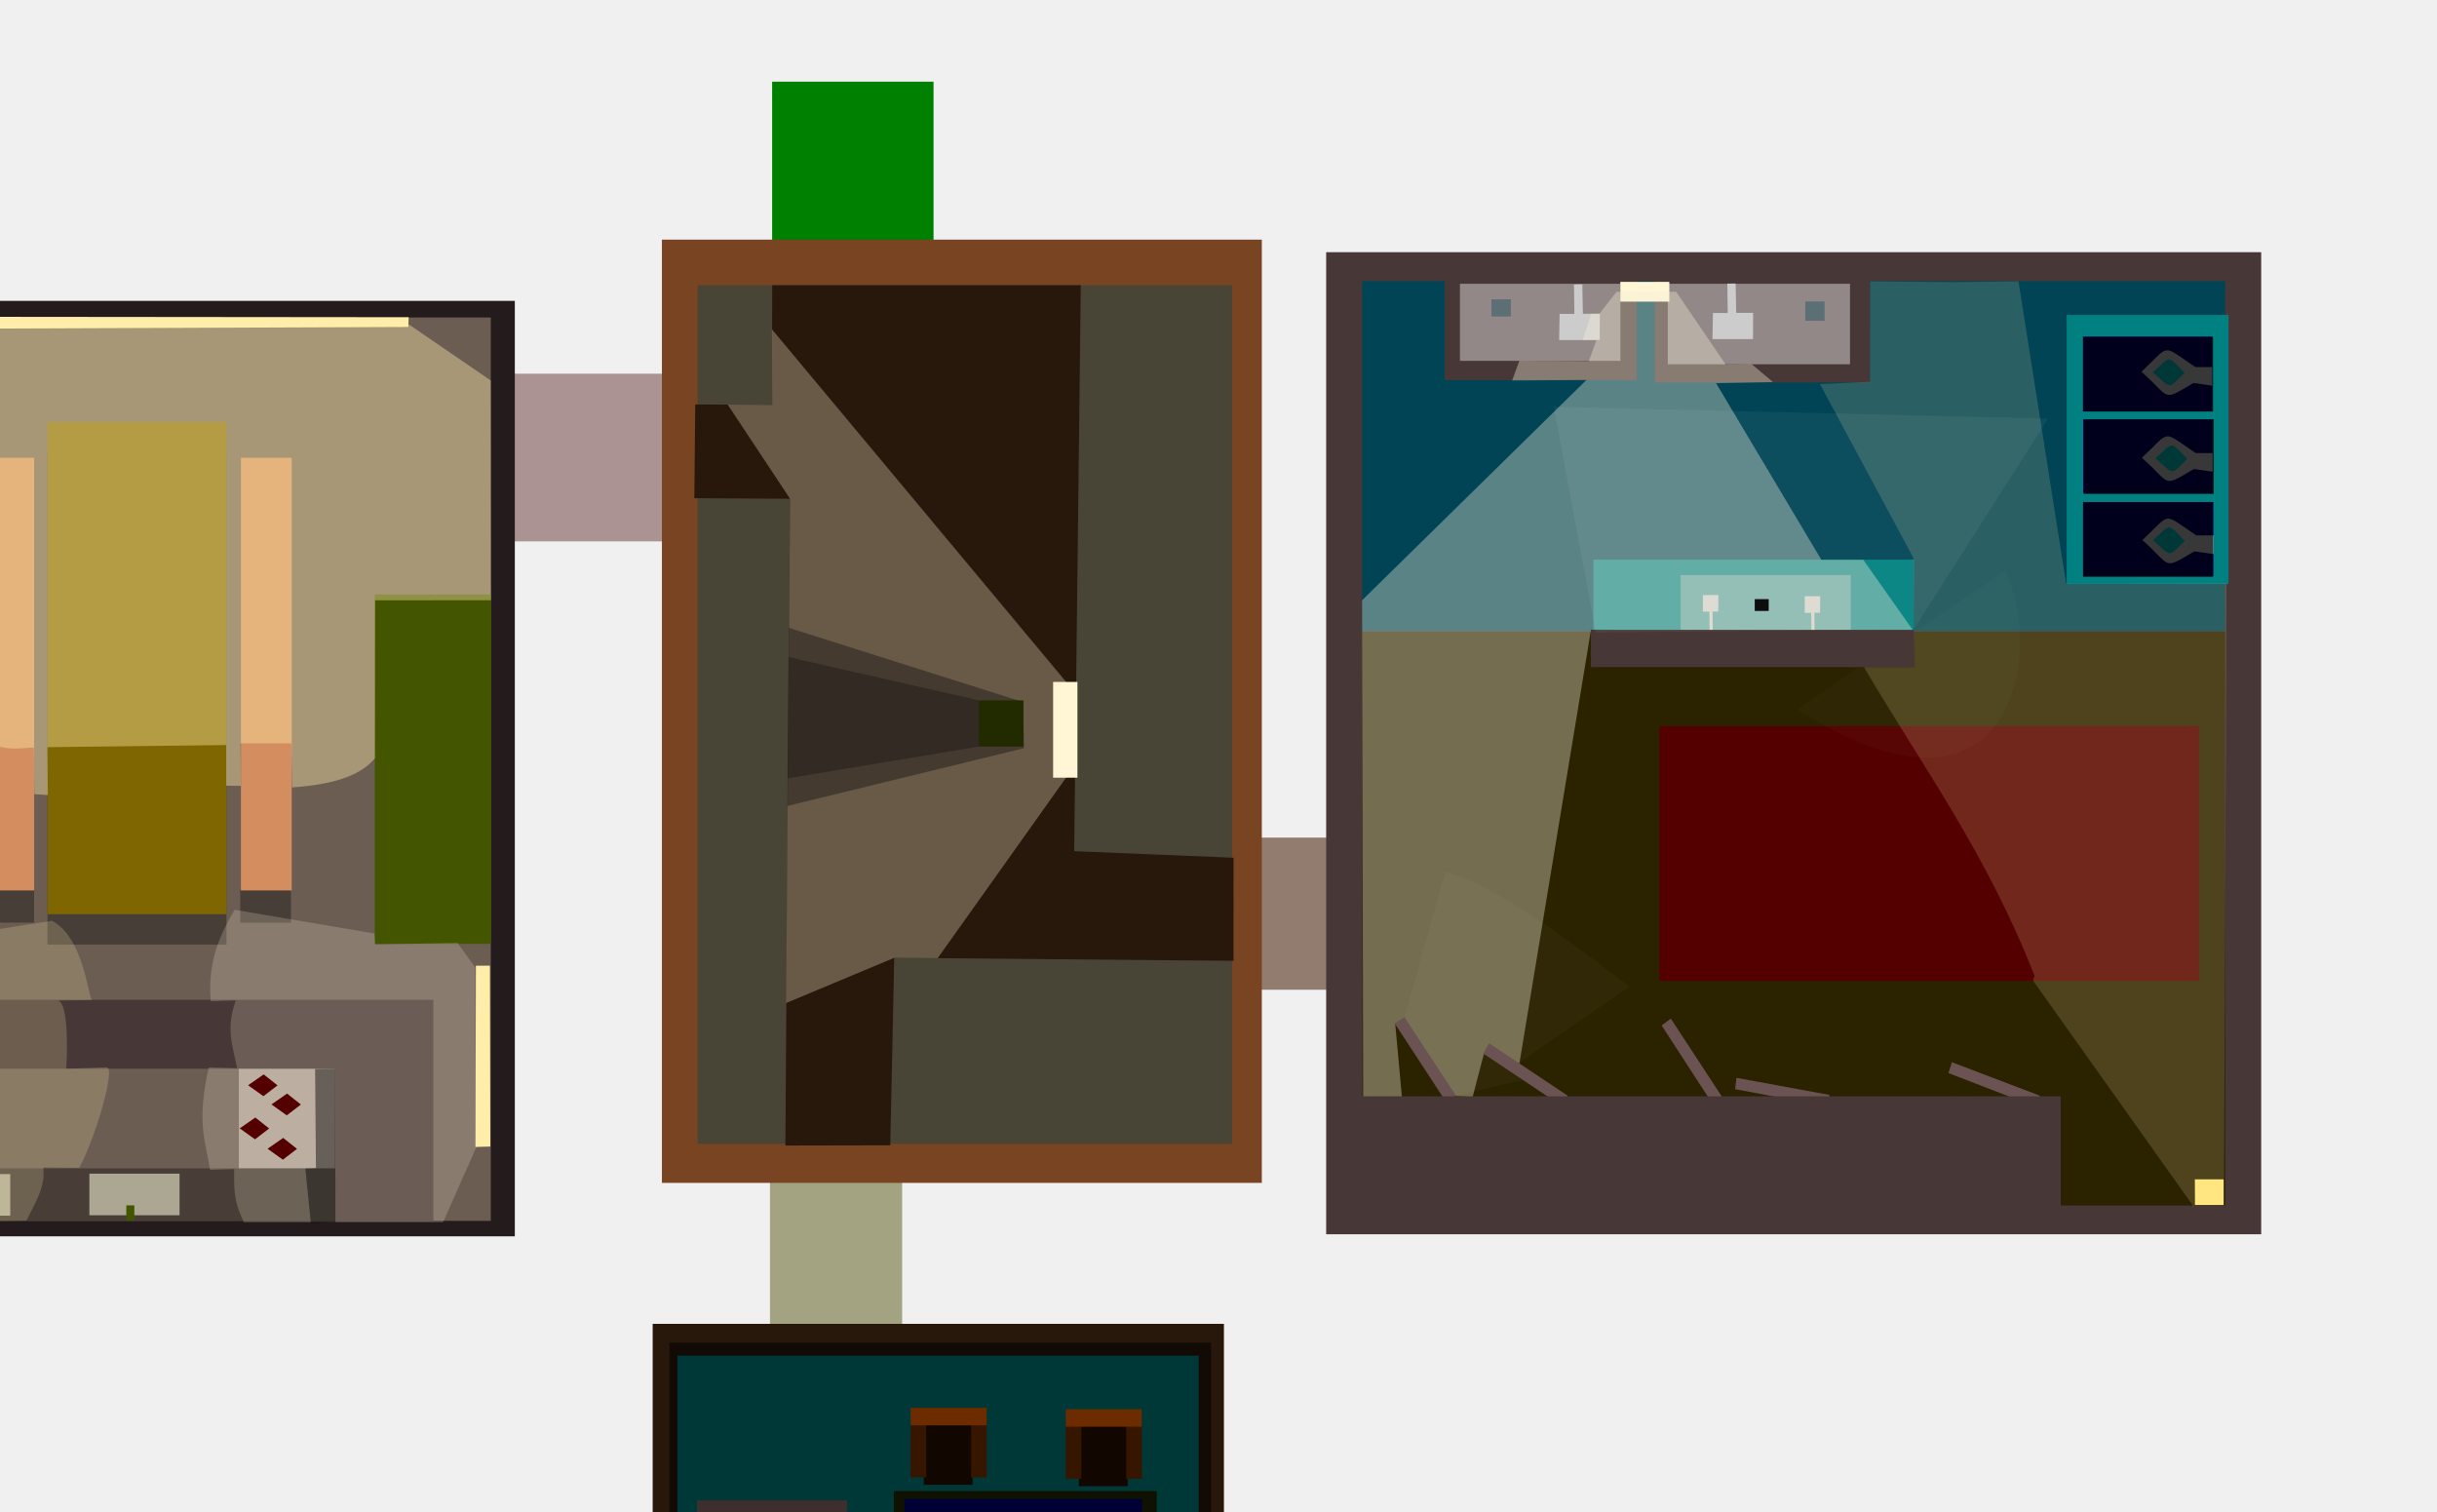
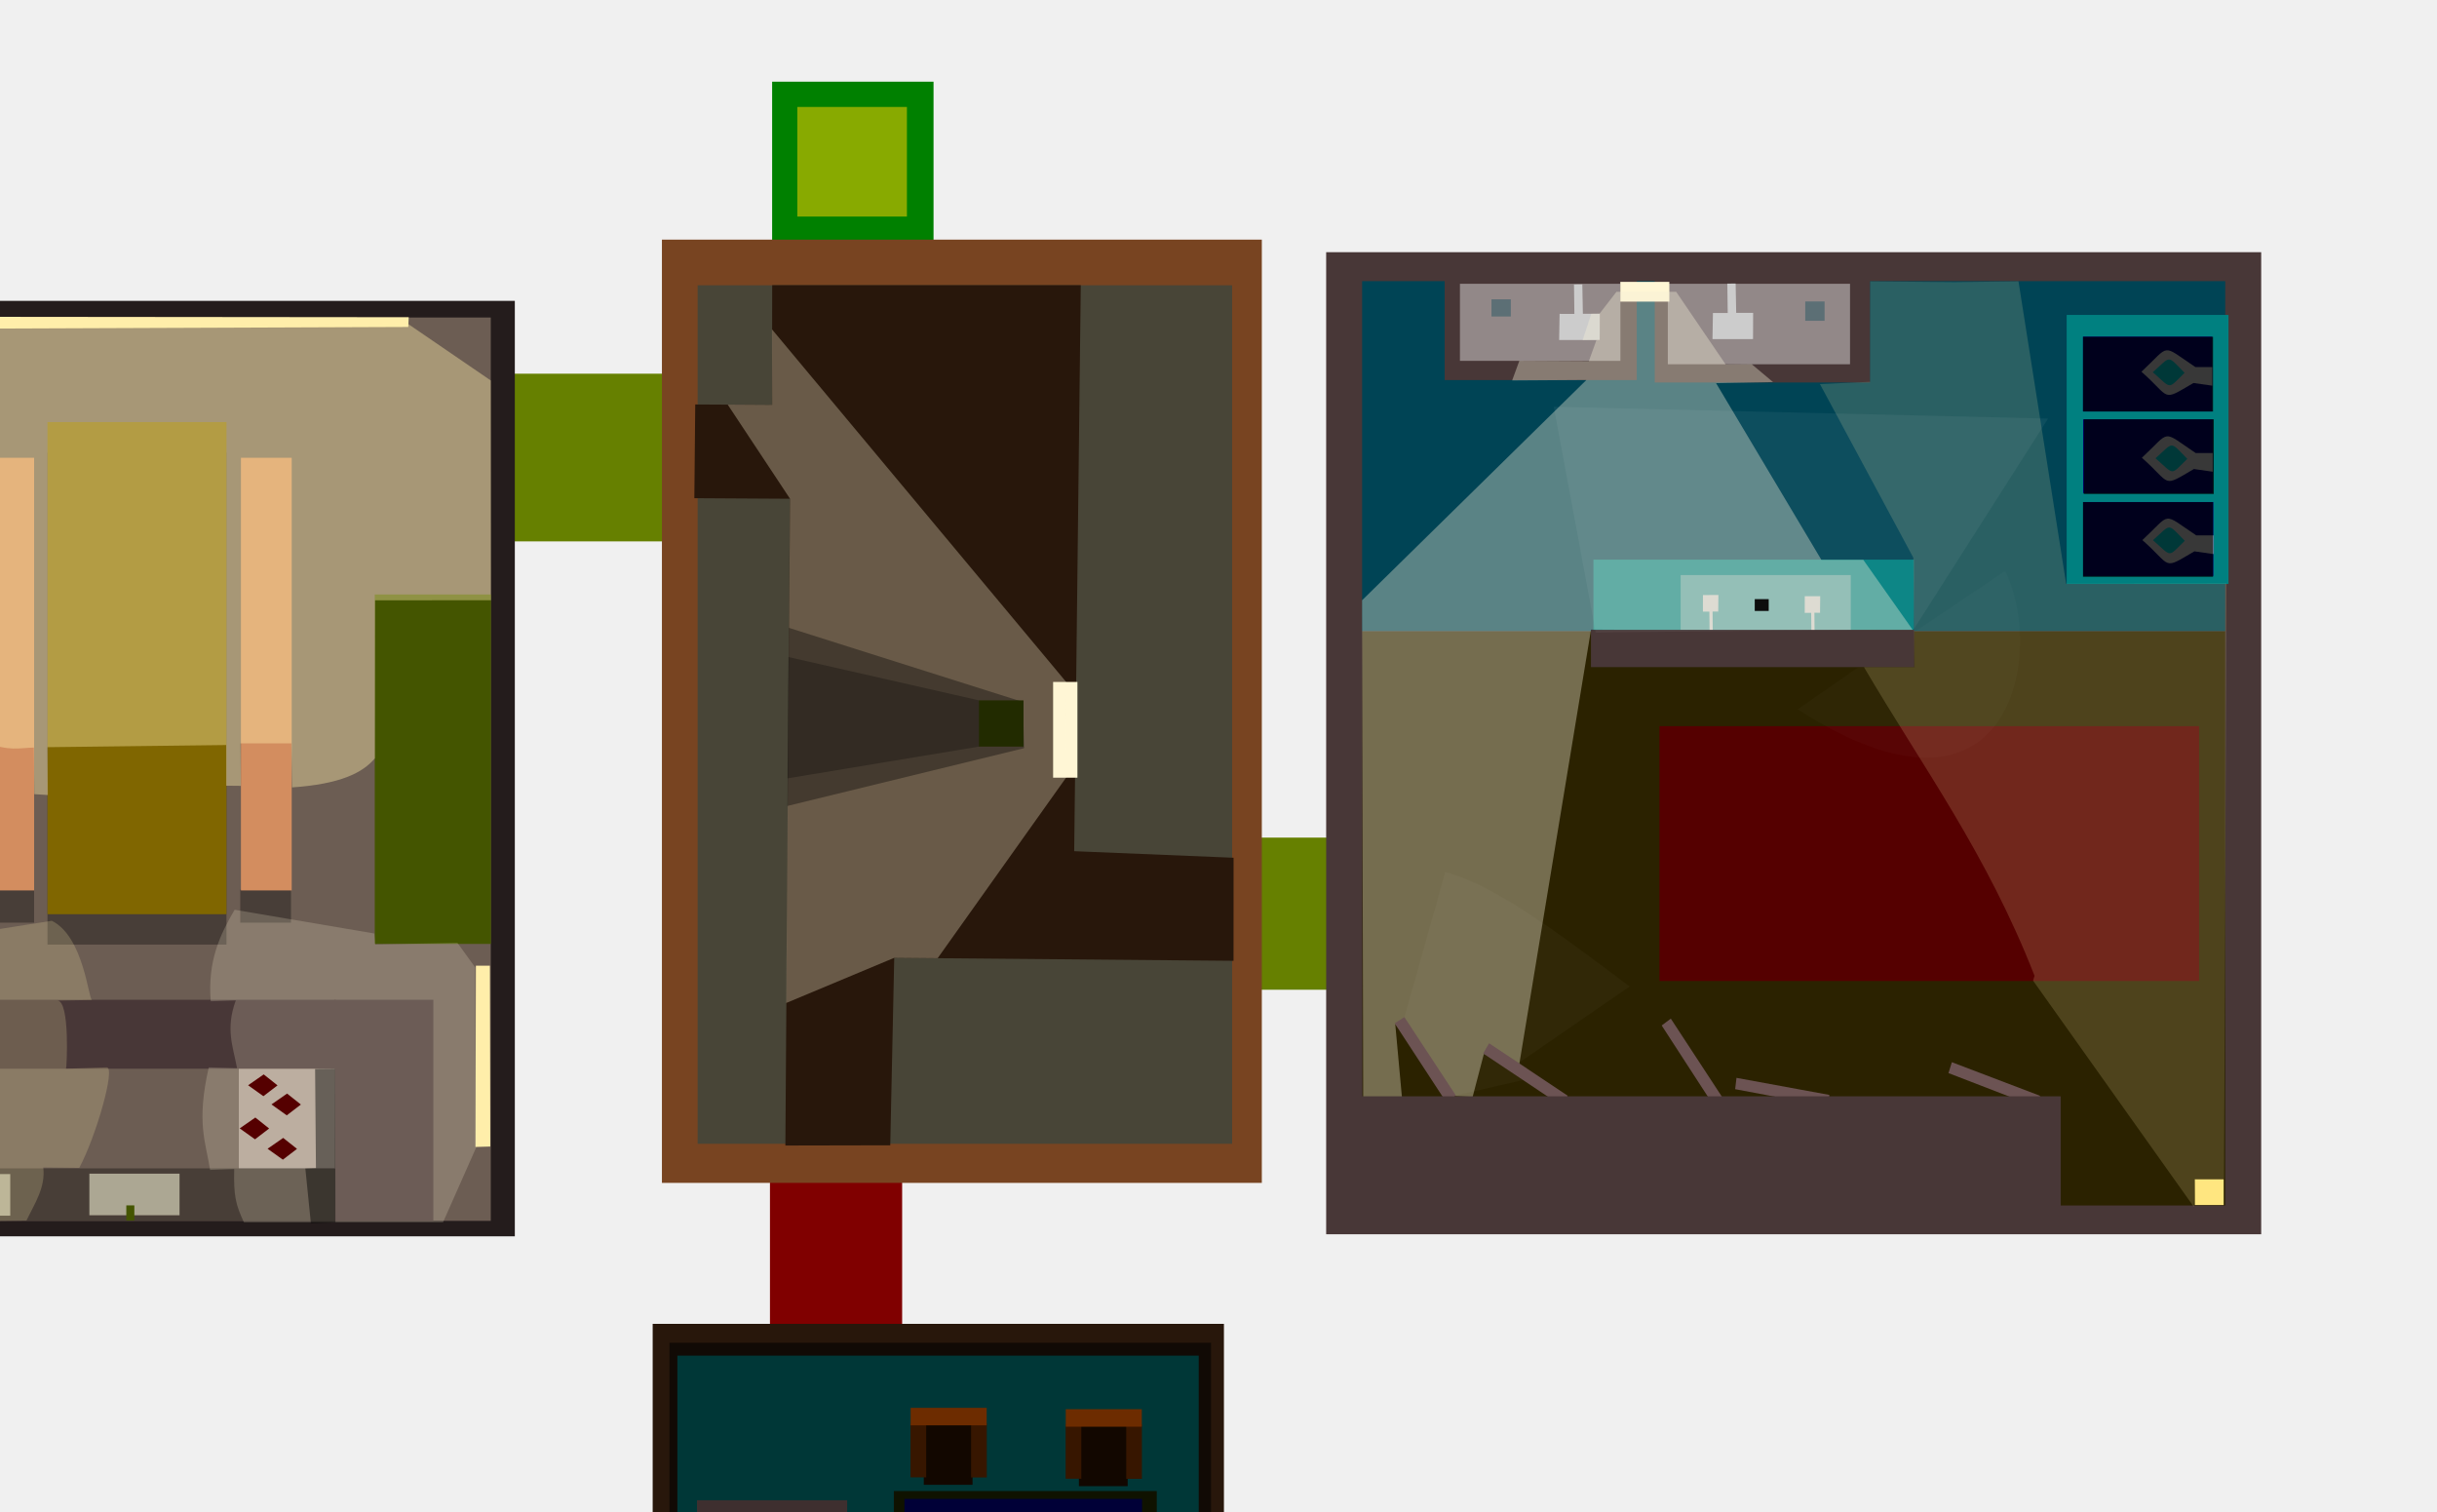
<svg xmlns="http://www.w3.org/2000/svg" id="svg2985" version="1.1" width="100%" height="100%">
  <defs id="defs3038">
    <linearGradient id="linearGradient3061">
      <stop style="stop-color:#483737;stop-opacity:1;" offset="0" id="stop3063" />
      <stop style="stop-color:#ffffff;stop-opacity:1;" offset="1" id="stop3065" />
    </linearGradient>
  </defs>
-   <path id="control room-entry" d="M 253.338,450.611 L 296.826,450.611 L 296.826,384.879 L 253.338,384.879 L 253.338,450.611" style="fill:#a3a281;stroke:none" />
+   <path id="control room-entry" d="M 253.338,450.611 L 296.826,450.611 L 296.826,384.879 L 253.338,384.879 L 253.338,450.611" style="fill:#800000;stroke:none" />
  <path style="fill:#28170b;fill-opacity:1;fill-rule:nonzero;stroke:none" d="M 214.748,435.555 L 402.701,435.555 L 402.701,522.509 L 214.748,522.509 L 214.748,435.555" id="control room-walls" />
-   <path style="fill:#ac9393;stroke:none" d="M 157.81,178.119 L 220.081,178.119 L 220.081,122.95 L 157.81,122.95 L 157.81,178.119" id="dinner room-entry" />
+   <path style="fill:#668000;stroke:none" d="M 157.81,178.119 L 220.081,178.119 L 220.081,122.95 L 157.81,122.95 L 157.81,178.119" id="dinner room-entry" />
  <path style="fill:#241c1c;fill-opacity:1;fill-rule:nonzero;stroke:none" d="M -57.844,98.987 L 169.39,98.987 L 169.39,406.755 L -57.844,406.755 L -57.844,98.987" id="dinner room-walls" />
-   <path id="hyggym-entry" d="M 408.148,325.626 L 445.787,325.626 L 445.787,275.58 L 408.148,275.58 L 408.148,325.626" style="fill:#917c6f;stroke:none" />
+   <path id="hyggym-entry" d="M 408.148,325.626 L 445.787,325.626 L 445.787,275.58 L 408.148,275.58 L 408.148,325.626" style="fill:#668000;stroke:none" />
  <path id="control room floor" d="M 222.877,515.714 L 394.415,515.714 L 394.415,446.01 L 222.877,446.01 L 222.877,515.714" style="fill:#008080;stroke:none" />
  <path id="elevator-shaft-2" d="M 254.05,80.766 L 307.156,80.766 L 307.156,26.878 L 254.05,26.878 L 254.05,80.766" style="fill:#008000;stroke:none" />
  <path id="main hall 2-walls" d="M 217.79,389.175 L 415.172,389.175 L 415.172,78.84 L 217.79,78.84 L 217.79,389.175" style="fill:#784421;stroke:none" />
  <path id="dinner room-floor" d="M -51.251,104.462 L 161.479,104.462 L 161.479,401.671 L -51.251,401.671 L -51.251,104.462" style="fill:#6c5d53;fill-opacity:1;fill-rule:nonzero;stroke:none" />
  <path id="dinner room table shadow" d="M 15.622,148.875 L 74.518,148.875 L 74.518,310.776 L 15.622,310.776 L 15.622,148.875" style="opacity:0.332;fill:#000000;fill-opacity:1;fill-rule:nonzero;stroke:none" />
  <path style="fill:#483737;fill-opacity:1;fill-rule:nonzero;stroke:none" d="M 436.342,82.975 L 743.987,82.975 L 743.987,406.078 L 436.342,406.078 L 436.342,82.975" id="hyggym-walls" />
  <path id="hyggym-floor-2" d="M 448.25,207.674 L 732.144,207.674 L 732.144,396.614 L 448.25,396.614 L 448.25,207.674" style="fill:#2b2200;fill-opacity:1;fill-rule:nonzero;stroke:none" />
  <path style="fill:#004455;fill-opacity:1;fill-rule:nonzero;stroke:none" d="M 448.174,92.501 L 732.154,92.501 L 732.154,207.612 L 448.174,207.612 L 448.174,92.501" id="hyggym-bathroom" />
  <path style="fill:#222b00;fill-opacity:1;fill-rule:nonzero;stroke:none" d="M 294.102,490.565 L 380.607,490.565 L 380.607,502.735 L 294.102,502.735 L 294.102,490.565" id="control room-table" />
  <path style="fill:#2b1100;fill-opacity:1;fill-rule:nonzero;stroke:none" d="M 303.952,465.449 L 319.992,465.449 L 319.992,488.506 L 303.952,488.506 L 303.952,465.449" id="control room-chair cushion 1" />
  <path style="fill:#803300;fill-opacity:1;fill-rule:nonzero;stroke:none" d="M 299.584,468.119 L 304.739,468.119 L 304.739,486.052 L 299.584,486.052 L 299.584,468.119" id="control room-right arm 1" />
  <path style="fill:#803300;fill-opacity:1;fill-rule:nonzero;stroke:none" d="M 319.521,468.157 L 324.676,468.157 L 324.676,486.091 L 319.521,486.091 L 319.521,468.157" id="control room-left arm 1" />
  <path style="fill:#ff6600;fill-opacity:1;fill-rule:nonzero;stroke:none" d="M 299.617,463.183 L 324.648,463.183 L 324.648,468.947 L 299.617,468.947 L 299.617,463.183" id="control room-back support 1" />
  <path style="fill:#2b1100;fill-opacity:1;fill-rule:nonzero;stroke:none" d="M 354.991,465.902 L 371.031,465.902 L 371.031,488.959 L 354.991,488.959 L 354.991,465.902" id="control room-chair cushion 2" />
  <path style="fill:#803300;fill-opacity:1;fill-rule:nonzero;stroke:none" d="M 350.623,468.572 L 355.778,468.572 L 355.778,486.505 L 350.623,486.505 L 350.623,468.572" id="control room-right arm 2" />
  <path style="fill:#803300;fill-opacity:1;fill-rule:nonzero;stroke:none" d="M 370.56,468.61 L 375.715,468.61 L 375.715,486.544 L 370.56,486.544 L 370.56,468.61" id="control room-left arm 2" />
  <path style="fill:#ff6600;fill-opacity:1;fill-rule:nonzero;stroke:none" d="M 350.656,463.636 L 375.687,463.636 L 375.687,469.4 L 350.656,469.4 L 350.656,463.636" id="control room-back support 2" />
  <path style="fill:#916f6f;fill-opacity:1;fill-rule:nonzero;stroke:none" d="M 229.331,493.604 L 278.75,493.604 L 278.75,511.267 L 229.331,511.267 L 229.331,493.604" id="control room" />
  <path style="fill:#483737;fill-opacity:1;fill-rule:nonzero;stroke:none" d="M 475.325,92.104 L 538.532,92.104 L 538.532,125.05 L 475.325,125.05 L 475.325,92.104" id="hyggym-crapper 1" />
  <path style="fill:#483737;fill-opacity:1;fill-rule:nonzero;stroke:none" d="M 544.448,91.707 L 615.282,91.707 L 615.282,125.844 L 544.448,125.844 L 544.448,91.707" id="hyggym-crapper 2" />
  <path style="fill:#008080;fill-opacity:1;fill-rule:nonzero;stroke:none" d="M 679.984,103.615 L 733.23,103.615 L 733.23,192.131 L 679.984,192.131 L 679.984,103.615" id="hyggym-showers" />
  <path style="fill:#000080;fill-opacity:1;fill-rule:nonzero;stroke:none" d="M 685.362,110.76 L 727.852,110.76 L 727.852,135.37 L 685.362,135.37 L 685.362,110.76" id="hyggym-private3" />
  <path style="fill:#000080;fill-opacity:1;fill-rule:nonzero;stroke:none" d="M 685.4,137.986 L 728.026,137.986 L 728.026,162.236 L 685.4,162.236 L 685.4,137.986" id="hyggym-private2" />
  <path style="fill:#000080;fill-opacity:1;fill-rule:nonzero;stroke:none" d="M 685.4,165.168 L 728.227,165.168 L 728.227,189.493 L 685.4,189.493 L 685.4,165.168" id="hyggym-private1" />
  <path style="fill:#483737;fill-opacity:1;fill-rule:nonzero;stroke:none" d="M -36.307,328.933 L 110.494,328.933 L 110.494,351.614 L -36.307,351.614 L -36.307,328.933" id="dinner room-stand 1" />
  <path style="fill:#483737;fill-opacity:1;fill-rule:nonzero;stroke:none" d="M 110.054,328.933 L 142.579,328.933 L 142.579,401.671 L 110.054,401.671 L 110.054,328.933" id="dinner room-stand 2" />
  <path style="fill:#ac9d93;fill-opacity:1;fill-rule:nonzero;stroke:none" d="M 78.591,351.662 L 110.236,351.662 L 110.236,384.511 L 78.591,384.511 L 78.591,351.662" id="dinner room-stove" />
  <path style="fill:#483e37;fill-opacity:1;fill-rule:nonzero;stroke:none" d="M -51.138,384.398 L 110.167,384.398 L 110.167,401.605 L -51.138,401.605 L -51.138,384.398" id="dinner room-working area" />
  <path style="fill:#aca793;fill-opacity:1;fill-rule:nonzero;stroke:none" d="M -26.297,386.276 L 3.37,386.276 L 3.37,399.964 L -26.297,399.964 L -26.297,386.276" id="dinner room-sink 1" />
  <path style="fill:#806600;fill-opacity:1;fill-rule:nonzero;stroke:none" d="M 15.622,138.875 L 74.518,138.875 L 74.518,300.776 L 15.622,300.776 L 15.622,138.875" id="dinner room-table" />
  <path style="fill:#445500;fill-opacity:1;fill-rule:nonzero;stroke:none" d="M 123.306,195.58 L 161.544,195.58 L 161.544,310.553 L 123.306,310.553 L 123.306,195.58" id="dinner room-cabinet" />
  <path style="fill:#502d16;fill-opacity:1;fill-rule:nonzero;stroke:none" d="M -50.437,113.065 L -24.066,113.065 L -24.066,309.38 L -50.437,309.38 L -50.437,113.065" id="dinner room-storage" />
  <path id="dinner room bench shadow 1" d="M -5.475,161.214 L 11.227,161.214 L 11.227,303.561 L -5.475,303.561 L -5.475,161.214" style="opacity:0.33;fill:#000000;fill-opacity:1;fill-rule:nonzero;stroke:none" />
  <path style="fill:#d38d5f;fill-opacity:1;fill-rule:nonzero;stroke:none" d="M -5.475,150.607 L 11.227,150.607 L 11.227,292.955 L -5.475,292.955 L -5.475,150.607" id="dinner room-bench1" />
  <path id="dinner room" d="M 79.044,292.736 L 95.746,292.736 L 95.746,303.561 L 79.044,303.561 L 79.044,292.736" style="opacity:0.33;fill:#000000;fill-opacity:1;fill-rule:nonzero;stroke:none" />
  <path style="fill:#d38d5f;fill-opacity:1;fill-rule:nonzero;stroke:none" d="M 79.277,150.607 L 95.979,150.607 L 95.979,292.955 L 79.277,292.955 L 79.277,150.607" id="dinner room bench shadow 2" />
  <path style="fill:#484537;fill-opacity:1;fill-rule:nonzero;stroke:none" d="M 229.54,93.863 L 405.407,93.863 L 405.407,376.314 L 229.54,376.314 L 229.54,93.863" id="main hall 2" />
  <path style="fill:#008080;fill-opacity:1;fill-rule:nonzero;stroke:none" d="M 524.279,184.134 L 629.696,184.134 L 629.696,207.612 L 524.279,207.612 L 524.279,184.134" id="hyggym-sauna" />
  <path style="fill:#445500;fill-opacity:1;fill-rule:nonzero;stroke:none" d="M -14.147,396.714 L -11.505,396.714 L -11.505,401.691 L -14.147,401.691 L -14.147,396.714" id="dinner room-tap 1" />
  <path style="fill:#aca793;fill-opacity:1;fill-rule:nonzero;stroke:none" d="M 29.408,386.138 L 59.076,386.138 L 59.076,399.825 L 29.408,399.825 L 29.408,386.138" id="dinner room-sink 2" />
  <path style="fill:#445500;fill-opacity:1;fill-rule:nonzero;stroke:none" d="M 41.559,396.576 L 44.2,396.576 L 44.2,401.553 L 41.559,401.553 L 41.559,396.576" id="dinner room-tap 2" />
  <path style="fill:#000080;fill-opacity:1;fill-rule:nonzero;stroke:none" d="M 297.585,493.151 L 375.764,493.151 L 375.764,499.944 L 297.585,499.944 L 297.585,493.151" id="control room-table computer" />
  <path style="opacity:0.404;fill:#00ffff;fill-opacity:1;fill-rule:nonzero;stroke:none" d="M 227.023,512.787 L 392.561,512.787 L 392.561,524.217 L 227.023,524.217 z" id="control room-window" />
  <path id="hyggym-toilete1" d="M 727.895,120.758 L 722.321,120.758 C 710.842,113.099 714.33,113.247 704.586,122.3 C 714.525,131.066 711.014,132.258 721.702,126.005 L 727.895,126.889 L 727.895,120.758" style="fill:#ffffff;stroke:none" />
  <path id="hyggym-toilete-water1" d="M 708.319,122.464 C 714.694,127.996 713.034,128.283 718.78,122.661 C 712.854,116.594 714.389,117.13 708.319,122.464 z" style="fill:#00ffff;stroke:none" />
  <path style="fill:#ffffff;stroke:none" d="M 728.035,149.064 L 722.461,149.064 C 710.982,141.405 714.47,141.553 704.726,150.606 C 714.665,159.372 711.153,160.564 721.842,154.311 L 728.035,155.195 L 728.035,149.064" id="hyggym-toilete2" />
  <path style="fill:#00ffff;stroke:none" d="M 709.208,150.77 C 715.584,156.302 713.924,156.589 719.669,150.967 C 713.744,144.899 715.279,145.436 709.208,150.77 z" id="hyggym-toilete-water2" />
  <path id="hyggym-toilete3" d="M 728.198,176.149 L 722.624,176.149 C 711.145,168.49 714.633,168.638 704.889,177.691 C 714.828,186.457 711.317,187.649 722.005,181.396 L 728.198,182.28 L 728.198,176.149" style="fill:#ffffff;stroke:none" />
  <path id="hyggym-toilete-water3" d="M 708.372,177.73 C 714.747,183.262 713.087,183.549 718.833,177.927 C 712.907,171.86 714.442,172.396 708.372,177.73 z" style="fill:#00ffff;stroke:none" />
  <path style="opacity:0.404;fill:#ffffff;fill-opacity:1;fill-rule:nonzero;stroke:none" d="M 480.356,93.364 L 533.149,93.364 L 533.149,118.725 L 480.356,118.725 z" id="hyggym-box2" />
  <path style="opacity:0.404;fill:#ffffff;fill-opacity:1;fill-rule:nonzero;stroke:none" d="M 548.756,93.364 L 608.702,93.364 L 608.702,119.84 L 548.756,119.84 z" id="hyggym-box1" />
  <path id="hyggym-shower1" d="M 517.882,93.611 L 518.015,103.281 L 513.145,103.264 L 512.998,111.873 L 526.342,111.856 L 526.376,103.234 L 520.802,103.234 L 520.622,93.578 L 517.882,93.611" style="fill:#cccccc;stroke:none" />
  <path style="fill:#cccccc;stroke:none" d="M 568.332,93.316 L 568.464,102.986 L 563.594,102.969 L 563.448,111.578 L 576.792,111.561 L 576.825,102.938 L 571.251,102.938 L 571.071,93.282 L 568.332,93.316" id="hyggym-shower2" />
  <path style="opacity:0.404;fill:#cccccc;fill-opacity:1;fill-rule:nonzero;stroke:none" d="M 552.976,189.2 L 608.943,189.2 L 608.943,207.33 L 552.976,207.33 z" id="hyggym-sink" />
  <path id="hyggym-tap2" d="M 563.533,207.332 L 563.483,201.203 L 565.34,201.214 L 565.395,195.758 L 560.308,195.769 L 560.295,201.233 L 562.42,201.233 L 562.489,207.353 L 563.533,207.332" style="fill:#cccccc;stroke:none" />
  <path style="fill:#cccccc;stroke:none" d="M 597.035,207.726 L 596.984,201.597 L 598.841,201.608 L 598.897,196.152 L 593.809,196.163 L 593.796,201.628 L 595.922,201.628 L 595.99,207.747 L 597.035,207.726" id="hyggym-tap1" />
  <path style="fill:#28170b;stroke:none" d="M 228.752,133.069 L 254.015,133.204 L 254.072,93.819 L 355.603,93.819 L 353.436,280.049 L 405.88,282.203 L 405.864,316.113 L 294.224,315.127 L 292.916,376.809 L 258.405,376.881 L 259.9,164.096 L 228.457,163.908 L 228.752,133.069 L 228.752,133.069" id="main hall 2 pathways" />
  <path id="dinner room lamp 2" d="M -9.476,104.233 L -10.033,108.135 L 134.332,107.577 L 134.472,104.372 z" style="fill:#ffeeaa;fill-opacity:1;stroke:none" />
  <path id="dinner room lamp" d="M -51.42,317.715 L -46.821,317.715 L -46.682,377.217 L -51.559,377.357 z" style="fill:#ffeeaa;fill-opacity:1;stroke:none" />
  <path id="dinner room glare" d="M -10.033,107.905 L -24.003,121.178 L -24.064,244.959 C -21.896,252.585 -15.165,257.929 -5.574,261.844 L -5.644,244.077 C 3.708,247.328 5.953,246.051 11.148,245.958 L 11.287,261.286 L 15.746,261.565 L 15.623,245.827 L 74.414,245.122 L 74.414,258.499 L 79.233,258.549 L 79.15,244.565 L 95.872,244.565 L 96.103,259.057 C 111.95,257.979 119.343,254.26 123.35,249.483 L 123.415,197.513 L 161.546,197.48 L 161.478,125.184 L 133.775,106.233 z" style="opacity:0.399;fill:#ffeeaa;fill-opacity:1;stroke:none" />
  <path id="dinner room 3" d="M 156.58,317.715 L 161.179,317.715 L 161.318,377.217 L 156.441,377.357 z" style="fill:#ffeeaa;fill-opacity:1;stroke:none" />
  <path id="dinner room glare 2" d="M -47.329,317.158 L -37.575,309.354 L -21.968,309.076 L 17.05,302.944 C 27.658,308.193 29.091,329.029 30.304,329.008 L 18.832,329.201 C 23.133,329.129 21.941,351.61 21.726,351.617 L 35.101,351.162 C 38.144,351.058 31.649,373.825 26.078,384.245 L 14.241,384.108 C 15.033,390.682 11.385,395.988 8.705,401.569 L -37.575,402.161 L -48.166,377.635 L -47.329,317.158" style="opacity:0.206;fill:#ffeeaa;fill-opacity:1;stroke:none" />
  <path style="opacity:0.739;fill:#000000;stroke:none" d="M -17.835,399.965 L -12.637,386.269 L -26.309,386.282 L -26.297,400.01 z" id="dinner room shadow" />
  <path style="opacity:0.197;fill:#fff6d5;stroke:none" d="M 156.349,318.273 L 150.497,310.19 L 123.463,310.748 L 123.184,307.125 L 77.199,299.321 C 72.418,307.467 68.255,316.155 69.331,329.426 L 77.584,329.138 C 74.15,338.56 76.638,344.134 78.001,351.444 L 68.689,351.169 C 64.526,369.411 67.698,375.735 69.12,384.902 L 77.067,384.62 C 76.845,393.314 77.521,396.318 80.265,402.161 L 145.759,402.161 L 156.628,377.635 z" id="dinner room glare 3" />
  <path style="opacity:0.45;fill:#000000;stroke:none" d="M 103.676,351.716 L 103.954,384.324 L 100.47,384.463 L 102.282,402.439 L 110.364,402.161 L 110.295,351.647 z" id="dinner room stove shadow" />
  <path style="fill:#550000;stroke:none" d="M 86.768,353.486 L 81.632,357.057 L 86.665,360.65 L 91.313,357.093 z" id="dinner room stove beak 1" />
  <path id="dinner room stove beak 2" d="M 94.454,359.792 L 89.318,363.363 L 94.35,366.956 L 98.998,363.399 z" style="fill:#550000;stroke:none" />
  <path style="fill:#550000;stroke:none" d="M 84.009,367.675 L 78.873,371.246 L 83.906,374.839 L 88.554,371.282 z" id="dinner room stove beak 3" />
  <path id="dinner room stove beak 4" d="M 93.173,374.375 L 88.037,377.946 L 93.069,381.539 L 97.717,377.982 z" style="fill:#550000;stroke:none" />
  <path style="fill:#fff6d5;fill-opacity:1;fill-rule:nonzero;stroke:none" d="M 346.5,224.362 L 354.5,224.362 L 354.5,255.862 L 346.5,255.862 z" id="main hall 2-lamp" />
  <path style="opacity:0.303;fill:#fff6d5;stroke:none" d="M 350.906,255.652 L 308.523,315.239 L 294.26,315.113 L 258.688,329.987 L 259.942,164.097 L 239.434,133.122 L 254.058,133.216 L 254,108.362 L 350.818,224.399 z" id="main hall 2 - glare" />
  <path style="opacity:0.353;fill:#000000;stroke:none" d="M 336.583,230.957 L 259.557,206.562 L 259.073,265.158 L 336.936,246.16 z" id="main hall 2 box soft shadow" />
  <path style="fill:#222b00;fill-opacity:1;fill-rule:nonzero;stroke:none" d="M 322.087,230.427 L 336.76,230.427 L 336.76,245.63 L 322.087,245.63 z" id="main hall 2 box" />
  <path style="opacity:0.257;fill:#000000;stroke:none" d="M 322.128,230.426 L 259.426,216.17 L 259.099,256.085 L 322.131,245.63 z" id="main hall 2 box hard shadow" />
  <path style="opacity:0.573;fill:#000000;fill-opacity:1;fill-rule:nonzero;stroke:none" d="M 220.264,441.775 L 398.455,441.775 L 398.455,518.85 L 220.264,518.85 z" id="control room shadow" />
  <path style="fill:#fff6d5;fill-opacity:1;fill-rule:nonzero;stroke:none" d="M 533.125,92.737 L 549.25,92.737 L 549.25,99.237 L 533.125,99.237 z" id="hyggym-lamp" />
  <path style="fill:#550000;stroke:none" d="M 546.004,238.911 L 723.557,238.911 L 723.557,322.755 L 546.004,322.755 z" id="hyggym-mat" />
  <path style="opacity:0.37;fill:#f4eed7;stroke:none" d="M 551.5,96 L 531.855,96 L 526.3,103.185 L 523.575,103.23 L 520.72,111.929 L 525.273,111.887 L 522.767,118.821 L 499.905,118.696 L 497.53,125.174 L 521.969,125.012 L 448.166,197.48 L 448.591,395.593 C 463.035,396.563 448.752,396.327 464.446,395.71 L 459.066,336.881 L 478.684,360.625 L 484.533,360.872 L 488.235,346.735 L 499.909,349.966 L 523.489,207.141 L 629.679,207.723 L 613.062,184.181 L 599.273,184.181 L 564.625,126.052 L 583.363,125.699 L 576.358,119.821 L 567.785,119.909 z" id="hyggym-glare" />
  <path style="fill:#483737;stroke:none" d="M 523.466,207.223 L 629.825,207.223 L 629.825,219.484 L 523.466,219.484 z" id="hyggym" />
  <path style="opacity:0.167;fill:#ffeeaa;stroke:none" d="M 721.839,397.089 L 668.927,322.631 L 669.415,321.046 C 653.621,280.631 632.502,252.198 613.287,219.479 L 629.855,219.495 L 629.532,183.492 L 598.804,126.361 L 615.313,125.608 L 615.341,92.57 L 643.158,92.818 L 664.133,92.563 L 679.813,192.063 L 732.563,191.969 L 731.765,387.839 L 722.25,387.839 z" id="hyggym-glare2" />
  <path style="fill:#ffe680;stroke:none" d="M 722.152,387.975 L 731.651,387.975 L 731.651,396.46 L 722.152,396.46 z" id="hyggym-lamp2" />
  <path style="opacity:0.37;fill:#004455;stroke:none" d="M 490.732,98.475 L 497.096,98.475 L 497.096,104.132 L 490.732,104.132 z" id="hyggym-box2-drain" />
  <path style="opacity:0.37;fill:#004455;stroke:none" d="M 593.97,99.182 L 600.334,99.182 L 600.334,105.546 L 593.97,105.546 z" id="hyggym-box-drain" />
  <path style="fill:#6c5353;stroke:none" d="M 458.878,336.667 L 476,362.862 L 479,360.362 L 462.077,334.627 z" id="hyggym-door5" />
  <path style="fill:#6c5353;stroke:none" d="M 546.738,337.388 L 563.755,363.627 L 566.754,361.125 L 549.737,335.136 z" id="hyggym-door3" />
  <path style="opacity:0.031;fill:#ffffff;stroke:none" d="M 462.094,334.649 L 475.529,286.919 C 492.984,291.239 519.025,311.805 536.197,324.562 L 499.748,349.676 L 489.774,343.448 L 488.122,346.628 L 501.151,355.343 L 478.954,360.392 z" id="hyggym-reflection1" />
  <path id="hyggym-door4" d="M 487.983,346.579 L 514.032,363.971 L 515.81,360.494 L 489.968,343.254 z" style="fill:#6c5353;stroke:none" />
  <path id="hyggym-door2" d="M 570.909,358.344 L 601.644,364.127 L 601.901,360.23 L 571.347,354.62 z" style="fill:#6c5353;stroke:none" />
  <path style="fill:#6c5353;stroke:none" d="M 641.102,353.053 L 670.28,364.31 L 671.239,360.524 L 642.208,349.47 z" id="hyggym-door1" />
  <path style="fill:#483737;stroke:none" d="M 446.306,360.69 L 678.022,360.69 L 678.022,398.167 L 446.306,398.167 z" id="hyggym-locker" />
  <rect style="fill:#000000;stroke:none" id="hyggym-sink-drain" width="4.596" height="3.889" x="577.353" y="197.117" />
  <path style="opacity:0.022;fill:#ffffff;stroke:none" d="M 611.25,219.675 L 591.5,233.362 C 662.509,279.124 672.858,214.261 659.75,187.862 L 630,207.862 L 630.062,219.675 z" id="hyggym-radiosity" />
  <path style="opacity:0.053;fill:#ffffff;stroke:none" d="M 525.027,208.077 L 511.238,133.831 L 673.873,137.72 L 629.679,207.016 z" id="hyggym-reflection2" />
  <rect style="opacity:0.779;fill:#000000;stroke:none" id="hyggym-stall1-shadow" width="42.78" height="24.573" x="685.363" y="110.808" />
  <rect style="opacity:0.779;fill:#000000;stroke:none" id="hyggym-stall3-shadow" width="42.78" height="24.573" x="685.36" y="165.201" />
  <rect style="opacity:0.779;fill:#000000;stroke:none" id="hyggym-stall2-shadow" width="42.78" height="24.573" x="685.61" y="137.951" />
+   <rect style="fill:#88aa00;fill-opacity:1;fill-rule:nonzero;stroke:none" id="elevator-shaft-2-entrance" width="36.062" height="36.062" x="262.337" y="35.189" />
</svg>
